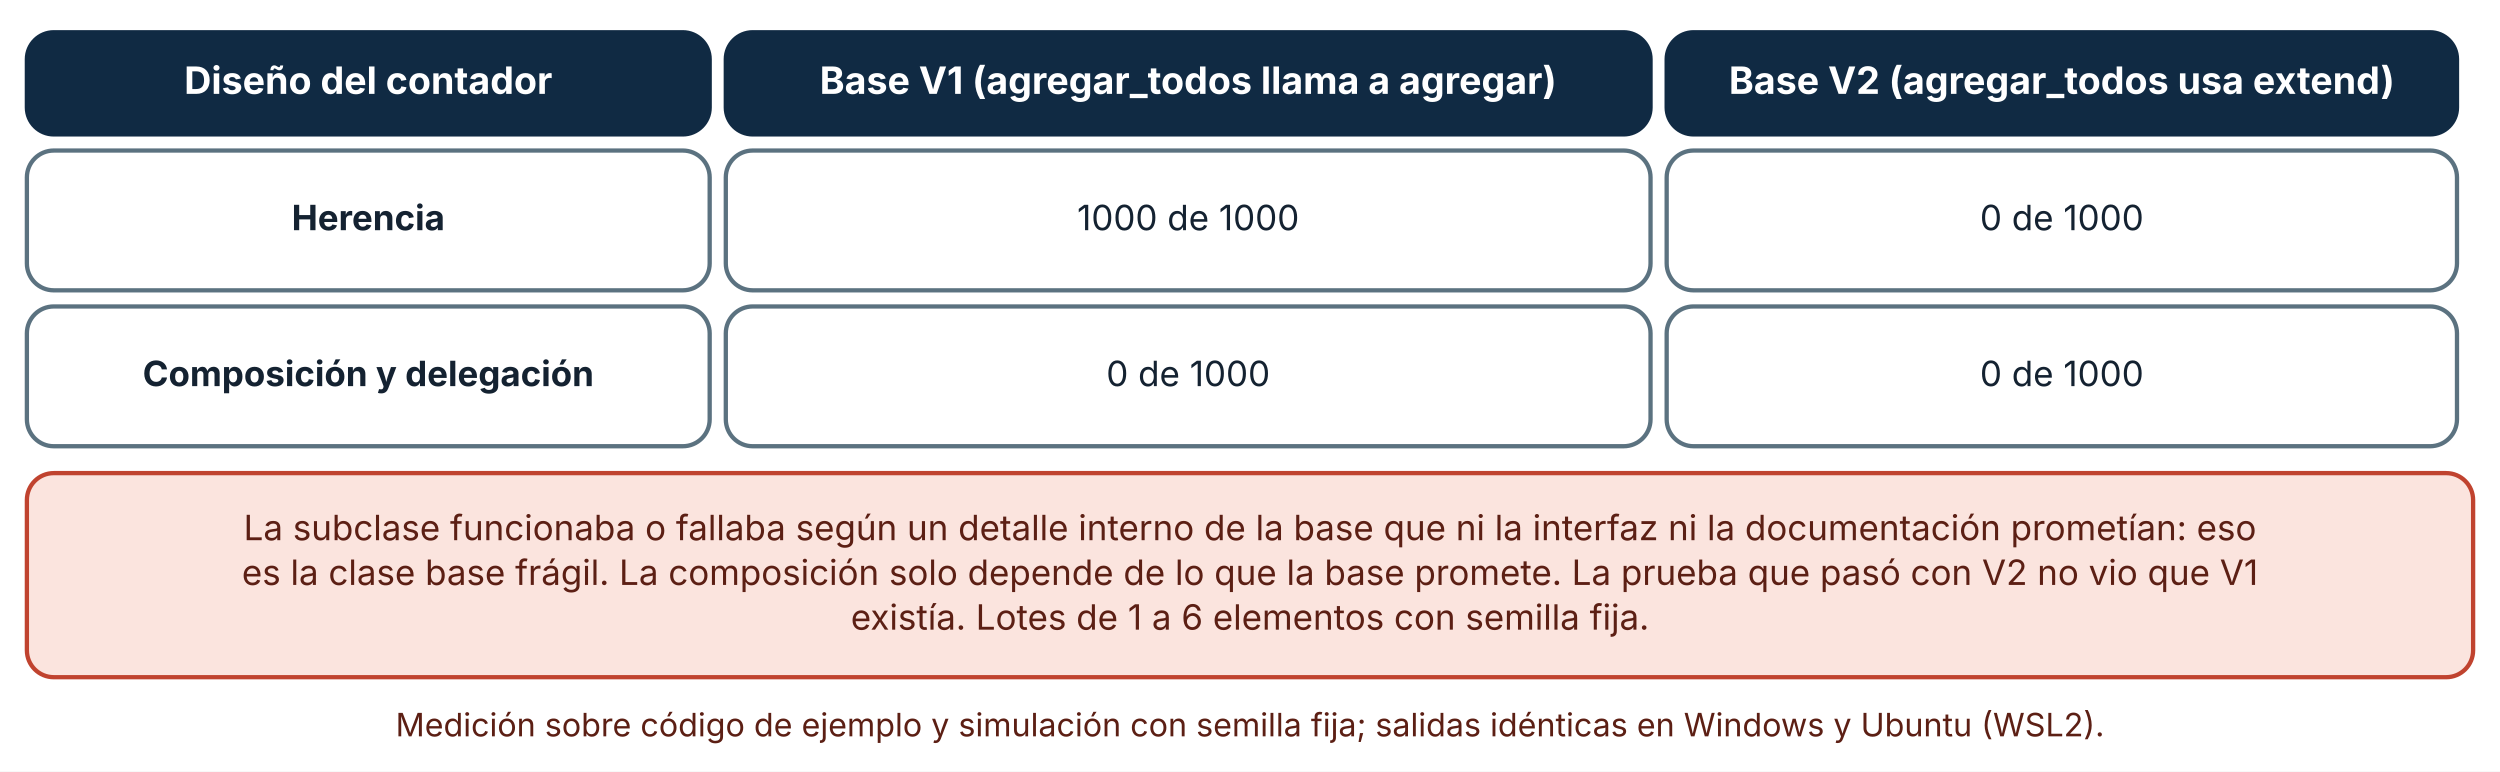
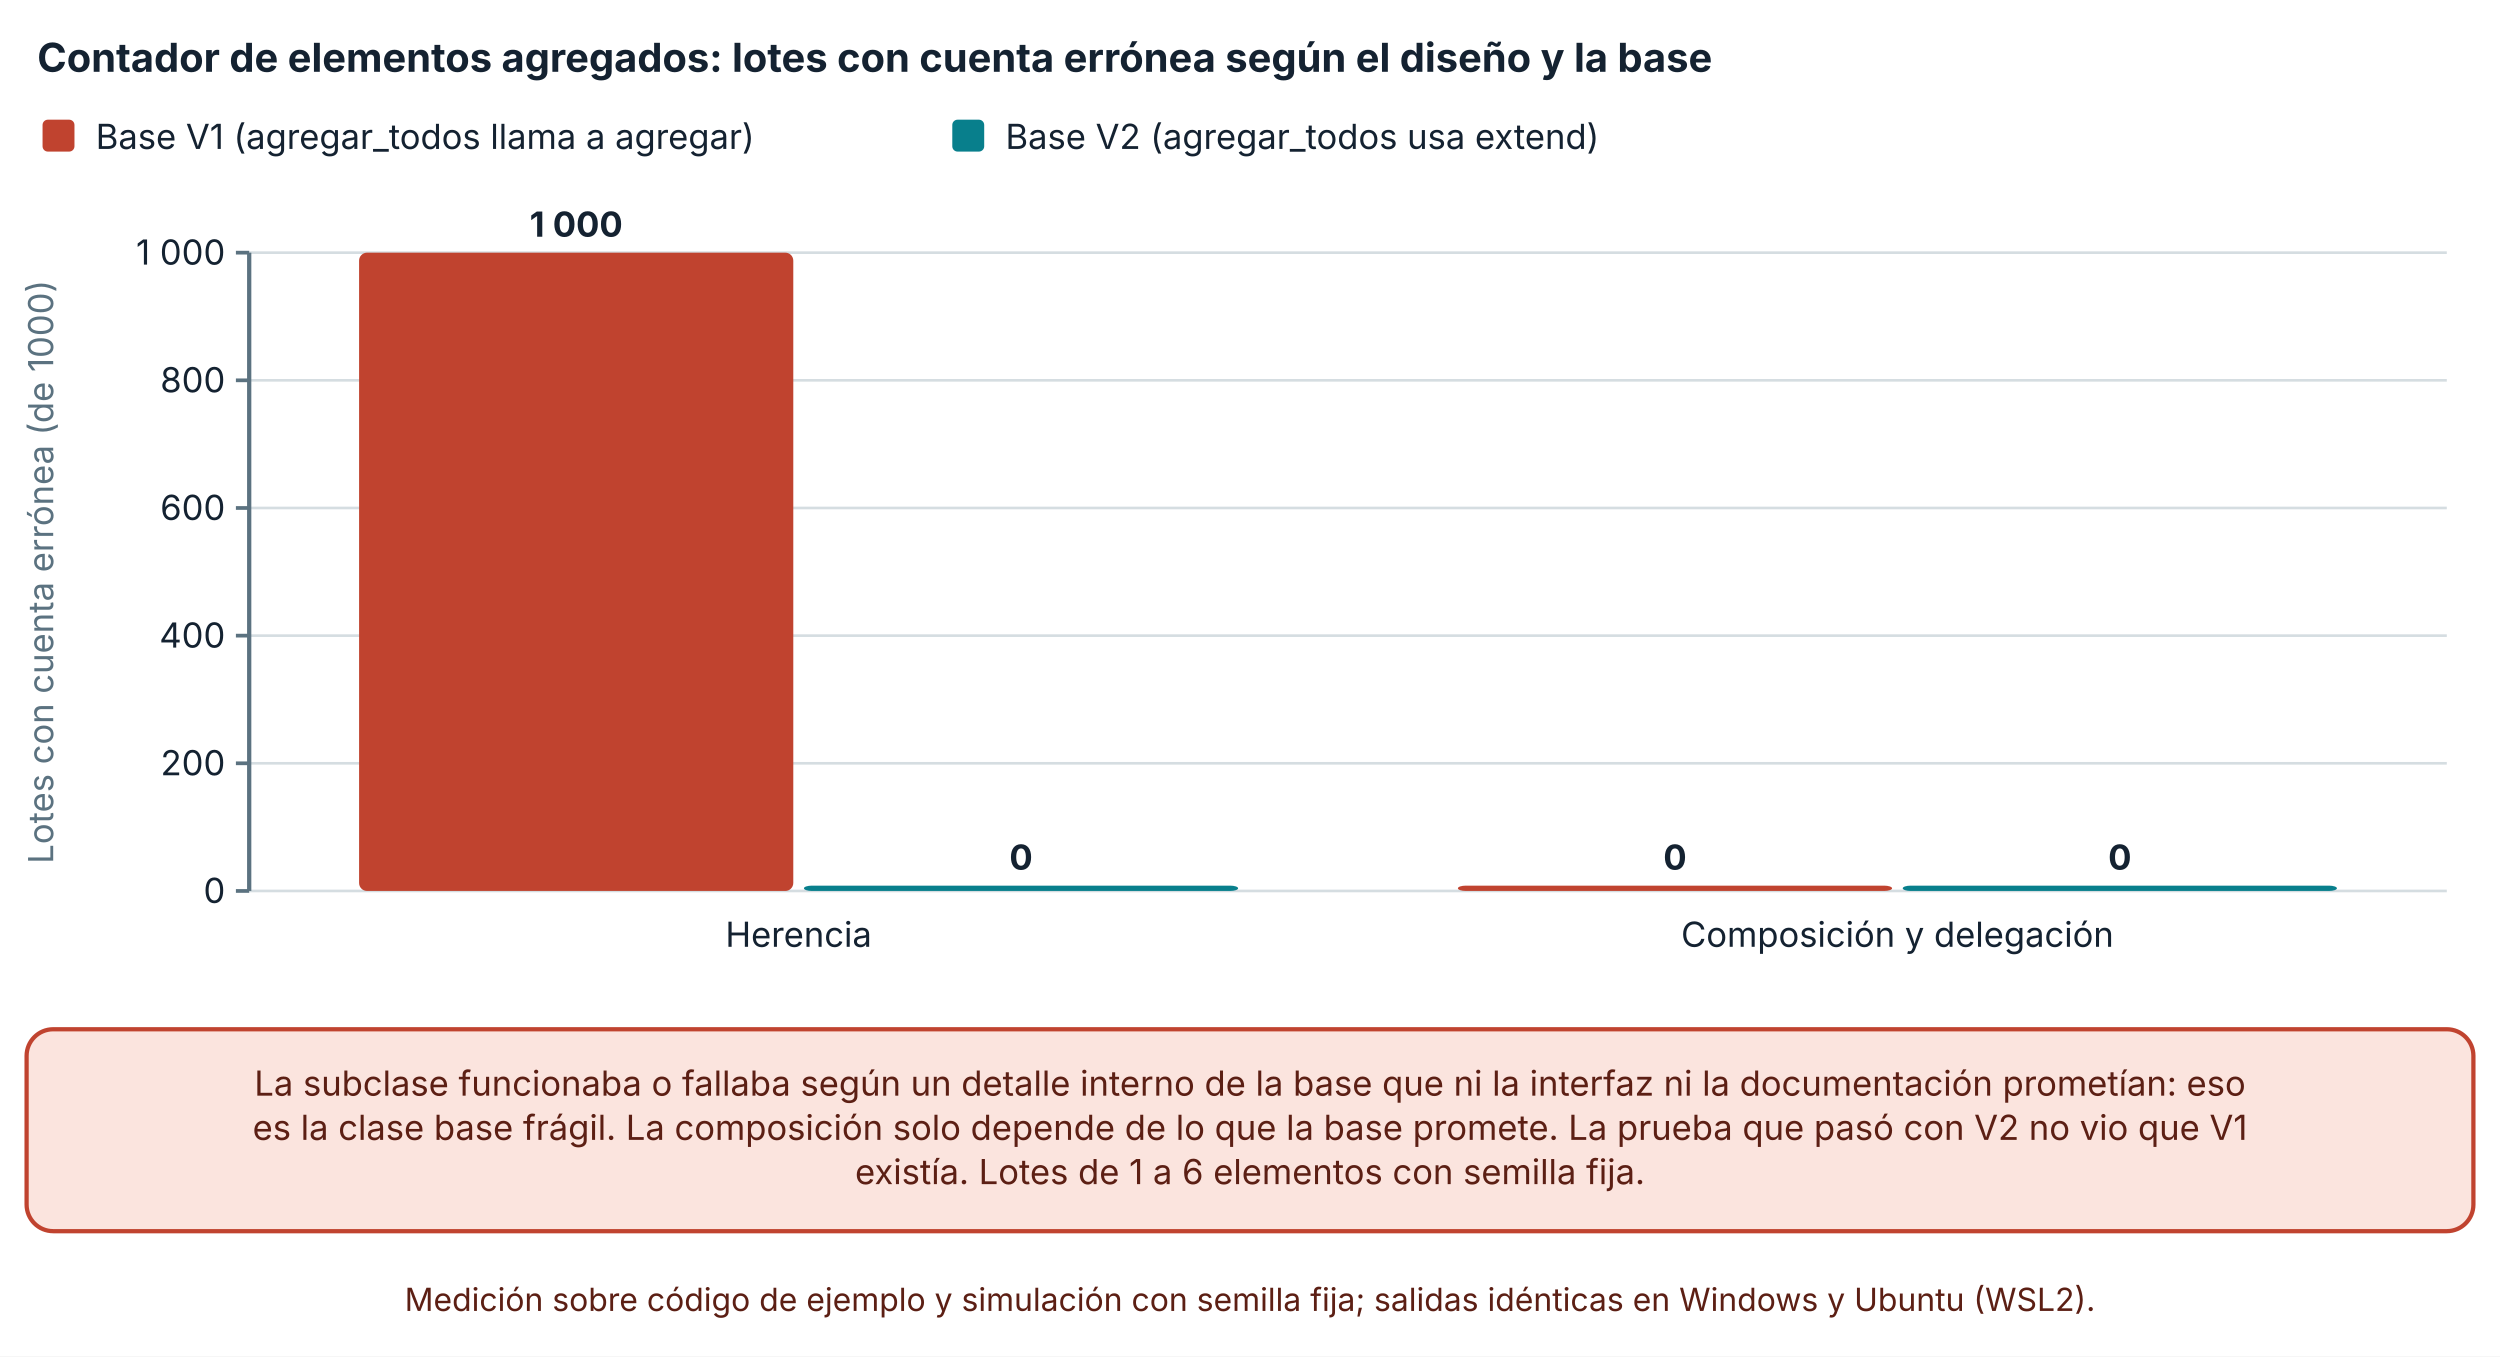
- <svg xmlns="http://www.w3.org/2000/svg" viewBox="0 0 930 287" width="930" height="287" role="img" aria-labelledby="t d" font-family="Inter, 'Segoe UI', system-ui, -apple-system, sans-serif">
+ <svg xmlns="http://www.w3.org/2000/svg" viewBox="0 0 940 510" width="940" height="510" role="img" aria-labelledby="t d" font-family="Inter, 'Segoe UI', system-ui, -apple-system, sans-serif">
  <defs>
    <marker id="arrow" viewBox="0 0 10 10" refX="9" refY="5" markerWidth="8" markerHeight="8" orient="auto-start-reverse">
      <path d="M0,0 L10,5 L0,10 z" fill="#32505f" />
    </marker>
    <marker id="arrow-coral" viewBox="0 0 10 10" refX="9" refY="5" markerWidth="8" markerHeight="8" orient="auto-start-reverse">
      <path d="M0,0 L10,5 L0,10 z" fill="#c0432f" />
    </marker>
  </defs>
-   <rect width="930" height="287" fill="#ffffff" />
-   <rect x="10" y="12" width="254" height="38" rx="10" fill="#102a43" stroke="#102a43" stroke-width="1.6" />
-   <text x="137" y="34.92" font-size="14" text-anchor="middle" font-weight="700" fill="#ffffff">
-     <tspan x="137" dy="0">Diseño del contador</tspan>
+   <rect width="940" height="510" fill="#ffffff" />
+   <text x="14" y="27" font-size="15" text-anchor="start" font-weight="700" fill="#142231">
+     <tspan x="14" dy="0">Contador de elementos agregados: lotes con cuenta errónea según el diseño y la base</tspan>
  </text>
-   <rect x="270" y="12" width="344" height="38" rx="10" fill="#102a43" stroke="#102a43" stroke-width="1.6" />
-   <text x="442" y="34.92" font-size="14" text-anchor="middle" font-weight="700" fill="#ffffff">
-     <tspan x="442" dy="0">Base V1 (agregar_todos llama a agregar)</tspan>
+   <rect x="16" y="45" width="12" height="12" rx="2" fill="#c0432f" />
+   <text x="36" y="56" font-size="13" text-anchor="start" font-weight="400" fill="#142231">
+     <tspan x="36" dy="0">Base V1 (agregar_todos llama a agregar)</tspan>
  </text>
-   <rect x="620" y="12" width="294" height="38" rx="10" fill="#102a43" stroke="#102a43" stroke-width="1.6" />
-   <text x="767" y="34.92" font-size="14" text-anchor="middle" font-weight="700" fill="#ffffff">
-     <tspan x="767" dy="0">Base V2 (agregar_todos usa extend)</tspan>
+   <rect x="358.06" y="45" width="12" height="12" rx="2" fill="#087f8c" />
+   <text x="378.06" y="56" font-size="13" text-anchor="start" font-weight="400" fill="#142231">
+     <tspan x="378.06" dy="0">Base V2 (agregar_todos usa extend)</tspan>
  </text>
-   <rect x="10" y="56" width="254" height="52" rx="10" fill="#ffffff" stroke="#5b7280" stroke-width="1.6" />
-   <text x="137" y="85.64" font-size="13" text-anchor="middle" font-weight="700" fill="#142231">
-     <tspan x="137" dy="0">Herencia</tspan>
+   <line x1="93.7" y1="335" x2="920" y2="335" stroke="#d5dde1" stroke-width="1" />
+   <line x1="88.7" y1="335" x2="93.7" y2="335" stroke="#5b7280" stroke-width="1.4" />
+   <text x="84.7" y="339.5" font-size="13" text-anchor="end" font-weight="400" fill="#142231">
+     <tspan x="84.7" dy="0">0</tspan>
  </text>
-   <rect x="270" y="56" width="344" height="52" rx="10" fill="#ffffff" stroke="#5b7280" stroke-width="1.6" />
-   <text x="442" y="85.64" font-size="13" text-anchor="middle" font-weight="400" fill="#142231">
-     <tspan x="442" dy="0">1000 de 1000</tspan>
+   <line x1="93.7" y1="287" x2="920" y2="287" stroke="#d5dde1" stroke-width="1" />
+   <line x1="88.7" y1="287" x2="93.7" y2="287" stroke="#5b7280" stroke-width="1.4" />
+   <text x="84.7" y="291.5" font-size="13" text-anchor="end" font-weight="400" fill="#142231">
+     <tspan x="84.7" dy="0">200</tspan>
  </text>
-   <rect x="620" y="56" width="294" height="52" rx="10" fill="#ffffff" stroke="#5b7280" stroke-width="1.6" />
-   <text x="767" y="85.64" font-size="13" text-anchor="middle" font-weight="400" fill="#142231">
-     <tspan x="767" dy="0">0 de 1000</tspan>
+   <line x1="93.7" y1="239" x2="920" y2="239" stroke="#d5dde1" stroke-width="1" />
+   <line x1="88.7" y1="239" x2="93.7" y2="239" stroke="#5b7280" stroke-width="1.4" />
+   <text x="84.7" y="243.5" font-size="13" text-anchor="end" font-weight="400" fill="#142231">
+     <tspan x="84.7" dy="0">400</tspan>
  </text>
-   <rect x="10" y="114" width="254" height="52" rx="10" fill="#ffffff" stroke="#5b7280" stroke-width="1.6" />
-   <text x="137" y="143.64" font-size="13" text-anchor="middle" font-weight="700" fill="#142231">
-     <tspan x="137" dy="0">Composición y delegación</tspan>
+   <line x1="93.7" y1="191" x2="920" y2="191" stroke="#d5dde1" stroke-width="1" />
+   <line x1="88.7" y1="191" x2="93.7" y2="191" stroke="#5b7280" stroke-width="1.4" />
+   <text x="84.7" y="195.5" font-size="13" text-anchor="end" font-weight="400" fill="#142231">
+     <tspan x="84.7" dy="0">600</tspan>
  </text>
-   <rect x="270" y="114" width="344" height="52" rx="10" fill="#ffffff" stroke="#5b7280" stroke-width="1.6" />
-   <text x="442" y="143.64" font-size="13" text-anchor="middle" font-weight="400" fill="#142231">
-     <tspan x="442" dy="0">0 de 1000</tspan>
+   <line x1="93.7" y1="143" x2="920" y2="143" stroke="#d5dde1" stroke-width="1" />
+   <line x1="88.7" y1="143" x2="93.7" y2="143" stroke="#5b7280" stroke-width="1.4" />
+   <text x="84.7" y="147.5" font-size="13" text-anchor="end" font-weight="400" fill="#142231">
+     <tspan x="84.7" dy="0">800</tspan>
  </text>
-   <rect x="620" y="114" width="294" height="52" rx="10" fill="#ffffff" stroke="#5b7280" stroke-width="1.6" />
-   <text x="767" y="143.64" font-size="13" text-anchor="middle" font-weight="400" fill="#142231">
-     <tspan x="767" dy="0">0 de 1000</tspan>
+   <line x1="93.7" y1="95" x2="920" y2="95" stroke="#d5dde1" stroke-width="1" />
+   <line x1="88.7" y1="95" x2="93.7" y2="95" stroke="#5b7280" stroke-width="1.4" />
+   <text x="84.7" y="99.5" font-size="13" text-anchor="end" font-weight="400" fill="#142231">
+     <tspan x="84.7" dy="0">1 000</tspan>
  </text>
-   <rect x="10" y="176" width="910" height="75.92" rx="10" fill="#fbe4de" stroke="#c0432f" stroke-width="1.6" />
-   <text x="465" y="200.96" font-size="13" text-anchor="middle" font-weight="400" fill="#5c1f14">
-     <tspan x="465" dy="0">La subclase funcionaba o fallaba según un detalle interno de la base que ni la interfaz ni la documentación prometían: eso</tspan>
+   <line x1="93.7" y1="95" x2="93.7" y2="335" stroke="#5b7280" stroke-width="1.6" />
+   <text x="20" y="215" font-size="13" text-anchor="middle" font-weight="400" fill="#5b7280" transform="rotate(-90 20 215)">Lotes con cuenta errónea (de 1000)</text>
+   <rect x="135.015" y="95" width="163.26" height="240" rx="3" fill="#c0432f" />
+   <text x="216.645" y="89" font-size="13" text-anchor="middle" font-weight="700" fill="#142231">
+     <tspan x="216.645" dy="0">1 000</tspan>
  </text>
-   <text x="465" y="217.6" font-size="13" text-anchor="middle" font-weight="400" fill="#5c1f14">
-     <tspan x="465" dy="0">es la clase base frágil. La composición solo depende de lo que la base promete. La prueba que pasó con V2 no vio que V1</tspan>
+   <rect x="302.275" y="333" width="163.26" height="2" rx="3" fill="#087f8c" />
+   <text x="383.905" y="327" font-size="13" text-anchor="middle" font-weight="700" fill="#142231">
+     <tspan x="383.905" dy="0">0</tspan>
  </text>
-   <text x="465" y="234.24" font-size="13" text-anchor="middle" font-weight="400" fill="#5c1f14">
-     <tspan x="465" dy="0">existía. Lotes de 1 a 6 elementos con semilla fija.</tspan>
+   <text x="300.275" y="356" font-size="13" text-anchor="middle" font-weight="400" fill="#142231">
+     <tspan x="300.275" dy="0">Herencia</tspan>
  </text>
-   <text x="465" y="273.92" font-size="12" text-anchor="middle" font-weight="400" fill="#5c1f14">
-     <tspan x="465" dy="0">Medición sobre código de ejemplo y simulación con semilla fija; salidas idénticas en Windows y Ubuntu (WSL2).</tspan>
+   <rect x="548.165" y="333" width="163.26" height="2" rx="3" fill="#c0432f" />
+   <text x="629.795" y="327" font-size="13" text-anchor="middle" font-weight="700" fill="#142231">
+     <tspan x="629.795" dy="0">0</tspan>
+   </text>
+   <rect x="715.425" y="333" width="163.26" height="2" rx="3" fill="#087f8c" />
+   <text x="797.055" y="327" font-size="13" text-anchor="middle" font-weight="700" fill="#142231">
+     <tspan x="797.055" dy="0">0</tspan>
+   </text>
+   <text x="713.425" y="356" font-size="13" text-anchor="middle" font-weight="400" fill="#142231">
+     <tspan x="713.425" dy="0">Composición y delegación</tspan>
+   </text>
+   <rect x="10" y="387" width="920" height="75.92" rx="10" fill="#fbe4de" stroke="#c0432f" stroke-width="1.6" />
+   <text x="470" y="411.96" font-size="13" text-anchor="middle" font-weight="400" fill="#5c1f14">
+     <tspan x="470" dy="0">La subclase funcionaba o fallaba según un detalle interno de la base que ni la interfaz ni la documentación prometían: eso</tspan>
+   </text>
+   <text x="470" y="428.6" font-size="13" text-anchor="middle" font-weight="400" fill="#5c1f14">
+     <tspan x="470" dy="0">es la clase base frágil. La composición solo depende de lo que la base promete. La prueba que pasó con V2 no vio que V1</tspan>
+   </text>
+   <text x="470" y="445.24" font-size="13" text-anchor="middle" font-weight="400" fill="#5c1f14">
+     <tspan x="470" dy="0">existía. Lotes de 1 a 6 elementos con semilla fija.</tspan>
+   </text>
+   <text x="470" y="492.92" font-size="12" text-anchor="middle" font-weight="400" fill="#5c1f14">
+     <tspan x="470" dy="0">Medición sobre código de ejemplo y simulación con semilla fija; salidas idénticas en Windows y Ubuntu (WSL2).</tspan>
  </text>
</svg>
